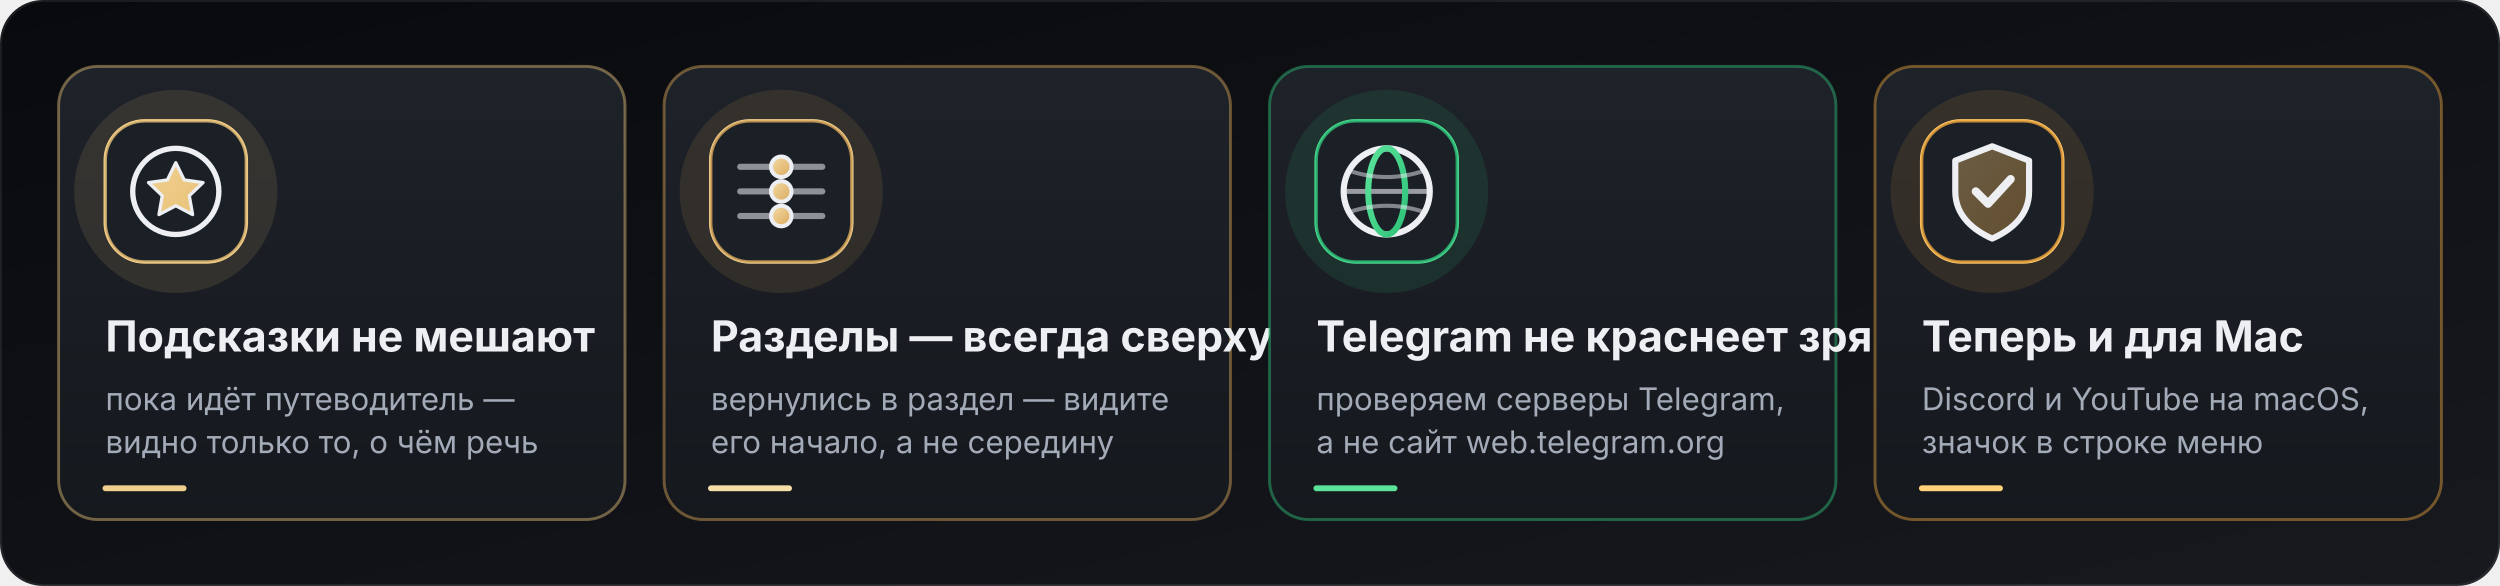
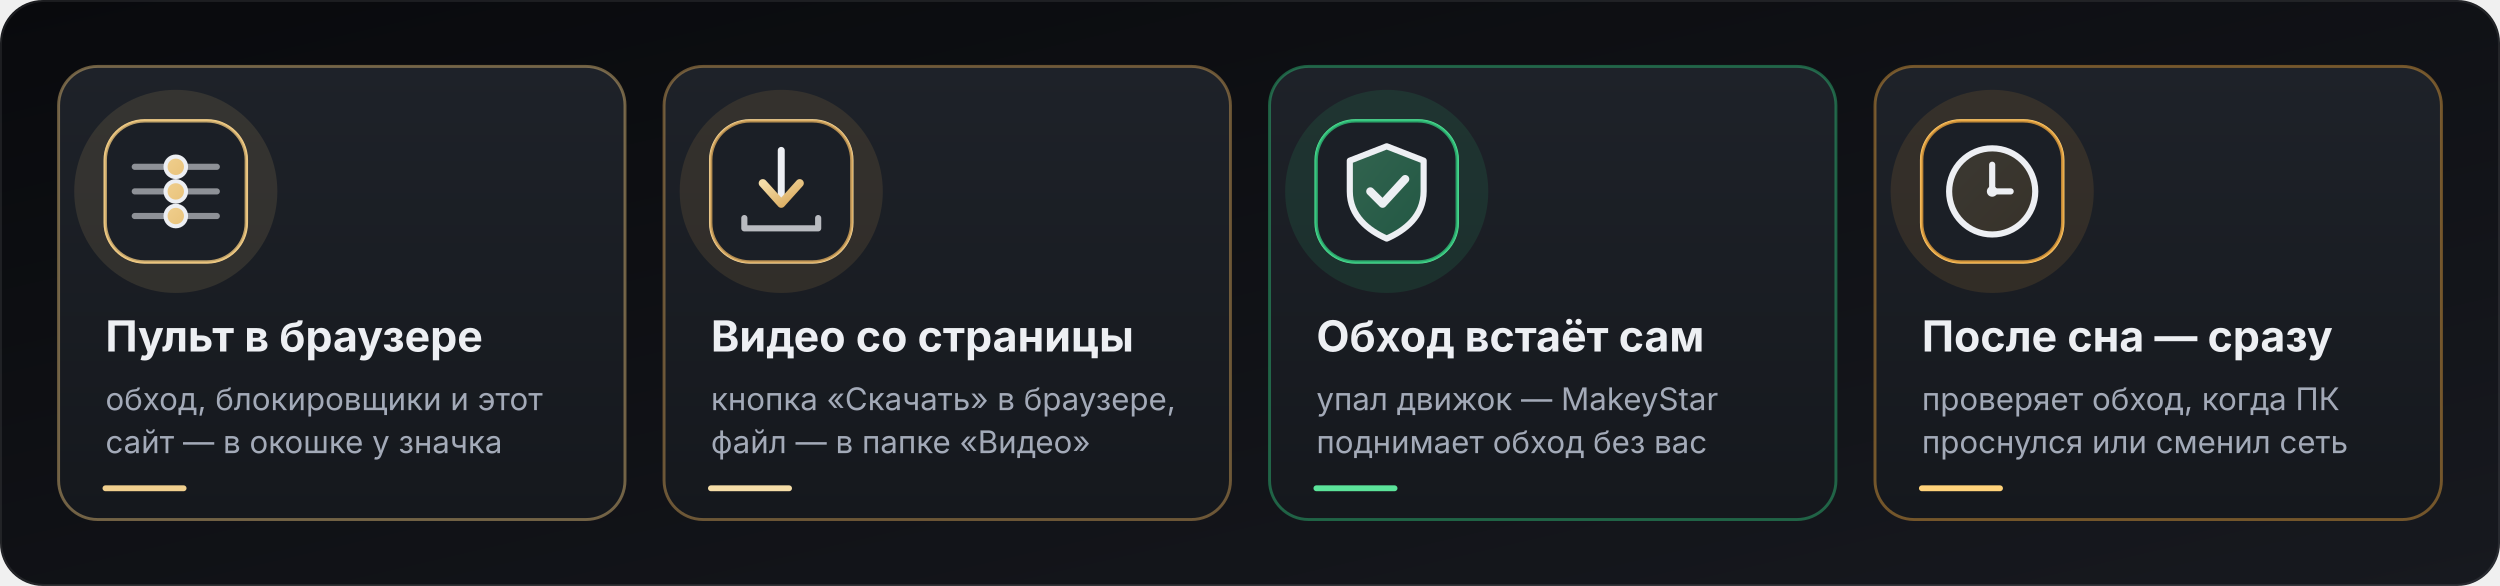
- <svg xmlns="http://www.w3.org/2000/svg" width="1280" height="300" viewBox="0 0 1280 300" role="img" aria-label="Что нового в MakeyStar 3.0">
+ <svg xmlns="http://www.w3.org/2000/svg" width="1280" height="300" viewBox="0 0 1280 300" role="img" aria-label="Что нового в MakeyStar 4.2">
  <defs>
    <linearGradient id="bg" x1="0" y1="0" x2="1" y2="1">
      <stop offset="0" stop-color="#090A0D" />
      <stop offset="1" stop-color="#17191F" />
    </linearGradient>
    <linearGradient id="card" x1="0" y1="0" x2="0" y2="1">
      <stop offset="0" stop-color="#1E2229" />
      <stop offset="1" stop-color="#15181D" />
    </linearGradient>
    <linearGradient id="ig0" x1="0" y1="0" x2="1" y2="1">
      <stop offset="0" stop-color="#F0CF8E" />
      <stop offset="1" stop-color="#E8C27A" />
    </linearGradient>
    <linearGradient id="ig1" x1="0" y1="0" x2="1" y2="1">
      <stop offset="0" stop-color="#F5DDA8" />
      <stop offset="1" stop-color="#D9A85A" />
    </linearGradient>
    <linearGradient id="ig2" x1="0" y1="0" x2="1" y2="1">
      <stop offset="0" stop-color="#5BE39A" />
      <stop offset="1" stop-color="#2FC27A" />
    </linearGradient>
    <linearGradient id="ig3" x1="0" y1="0" x2="1" y2="1">
      <stop offset="0" stop-color="#FFD27A" />
      <stop offset="1" stop-color="#E8A33D" />
    </linearGradient>
    <clipPath id="c">
      <rect width="1280" height="300" rx="22" />
    </clipPath>
    <style>
.tile{animation:up .9s cubic-bezier(.2,.8,.2,1) both}
.ring{animation:ring 2.8s ease-out infinite;transform-box:fill-box;transform-origin:center}
.pk{stroke-dasharray:40 400;animation:pk 3.2s cubic-bezier(.5,0,.5,1) infinite}
@keyframes up{from{opacity:0;transform:translateY(16px)}to{opacity:1;transform:translateY(0)}}
@keyframes ring{0%{opacity:.75;transform:scale(1)}100%{opacity:0;transform:scale(1.25)}}
@keyframes pk{from{stroke-dashoffset:40}to{stroke-dashoffset:-300}}

- .ib-spin{animation:ibspin 9s linear infinite;transform-box:fill-box;transform-origin:center}
- .ib-spin-slow{animation:ibspin 14s linear infinite;transform-box:fill-box;transform-origin:center}
- .ib-pulse{animation:ibpulse 2.4s ease-in-out infinite;transform-box:fill-box;transform-origin:center}
- .ib-spark{animation:ibtw 1.8s ease-in-out infinite}
- .ib-tw1{animation:ibtw 2.6s ease-in-out infinite;transform-box:fill-box;transform-origin:center}
- .ib-tw2{animation:ibtw 2.6s ease-in-out infinite .8s;transform-box:fill-box;transform-origin:center}
- .ib-tw3{animation:ibtw 2.6s ease-in-out infinite 1.6s;transform-box:fill-box;transform-origin:center}
- .ib-needle{animation:ibneedle 4s ease-in-out infinite;transform-origin:0 0}
.ib-draw{stroke-dasharray:40;animation:ibdraw 3s ease-in-out infinite}
.ib-k1{animation:ibk 3.2s ease-in-out infinite}
.ib-k2{animation:ibk 3.2s ease-in-out infinite -1.1s}
.ib-k3{animation:ibk 3.2s ease-in-out infinite -2.2s}
- .ib-rock{animation:ibrock 3s ease-in-out infinite;transform-origin:0 0}
- .ib-blink{animation:ibblink 4s ease-in-out infinite;transform-box:fill-box;transform-origin:center}
- .ib-slash{stroke-dasharray:60;animation:ibdraw 4s ease-in-out infinite}
- .ib-float{animation:ibfloat 3.4s ease-in-out infinite}
- .ib-orbit{animation:iborbit 3s linear infinite}
- .ib-bob{animation:ibfloat 2.8s ease-in-out infinite}
- .ib-fly{animation:ibfly 3s ease-in-out infinite}
- .ib-trail{animation:ibtw 1.5s ease-in-out infinite}
- .ib-shackle{animation:ibshackle 3s ease-in-out infinite}
- .ib-trace{stroke-dasharray:36;animation:ibdraw 2.6s linear infinite}
- .ib-globe{animation:ibglobe 4s ease-in-out infinite;transform-box:fill-box;transform-origin:center}
+ .ib-fall{animation:ibfall 2.6s ease-in-out infinite}
+ .ib-hand{animation:ibspin 6s steps(12) infinite;transform-origin:0 0}
@keyframes ibspin{to{transform:rotate(360deg)}}
- @keyframes ibpulse{0%,100%{transform:scale(1)}50%{transform:scale(1.12)}}
- @keyframes ibtw{0%,100%{opacity:.25}50%{opacity:1}}
- @keyframes ibneedle{0%,100%{transform:rotate(-25deg)}50%{transform:rotate(35deg)}}
@keyframes ibdraw{0%{stroke-dashoffset:40}35%,100%{stroke-dashoffset:0}}
@keyframes ibk{0%,100%{transform:translateX(-12px)}50%{transform:translateX(12px)}}
- @keyframes ibrock{0%,100%{transform:rotate(0)}50%{transform:rotate(-14deg)}}
- @keyframes ibblink{0%,44%,52%,100%{transform:scaleY(1)}48%{transform:scaleY(.1)}}
- @keyframes ibfloat{0%,100%{transform:translateY(2px)}50%{transform:translateY(-3px)}}
- @keyframes iborbit{to{stroke-dashoffset:-132}}
- @keyframes ibfly{0%,100%{transform:translate(0,0)}50%{transform:translate(3px,-4px)}}
- @keyframes ibshackle{0%,100%{transform:translateY(0)}50%{transform:translateY(-4px)}}
- @keyframes ibglobe{0%,100%{transform:scaleX(1)}50%{transform:scaleX(.25)}}
- 
+ @keyframes ibfall{0%,100%{transform:translateY(-3px);opacity:.65}50%{transform:translateY(4px);opacity:1}}
</style>
  </defs>
  <g clip-path="url(#c)">
    <rect width="1280" height="300" fill="url(#bg)" />
    <g font-family="Segoe UI, Inter, Helvetica, Arial, sans-serif">
      <g class="tile" style="animation-delay:0.0s">
        <rect x="30" y="34" width="290" height="232" rx="20" fill="url(#card)" stroke="#E8C27A" stroke-opacity=".45" stroke-width="1.5" />
        <circle cx="90" cy="98" r="52" fill="#E8C27A" fill-opacity=".12" />
        <rect class="ring" x="54" y="62" width="72" height="72" rx="20" fill="none" stroke="#F0CF8E" stroke-width="2" style="animation-delay:0.0s" />
        <rect x="54" y="62" width="72" height="72" rx="20" fill="#1B1F26" stroke="#E8C27A" stroke-opacity=".8" stroke-width="1.5" />
        <g transform="translate(90 98) scale(1.05)">
-           <circle r="21" fill="none" stroke="#EDEFF3" stroke-width="2.6" />
-           <path d="M0 -14 L4.1 -5.6 L13.3 -4.3 L6.6 2.1 L8.2 11.3 L0 7 L-8.2 11.3 L-6.6 2.1 L-13.3 -4.3 L-4.1 -5.6 Z" fill="url(#ig0)" stroke="#EDEFF3" stroke-width="1.6" stroke-linejoin="round" />
+           <path d="M-20 -12 H20" stroke="#EDEFF3" stroke-opacity="0.55" stroke-width="3" stroke-linecap="round" />
+           <circle class="ib-k1" cx="0" cy="-12" r="5" fill="url(#ig0)" stroke="#EDEFF3" stroke-width="2" />
+           <path d="M-20 0 H20" stroke="#EDEFF3" stroke-opacity="0.55" stroke-width="3" stroke-linecap="round" />
+           <circle class="ib-k2" cx="0" cy="0" r="5" fill="url(#ig0)" stroke="#EDEFF3" stroke-width="2" />
+           <path d="M-20 12 H20" stroke="#EDEFF3" stroke-opacity="0.55" stroke-width="3" stroke-linecap="round" />
+           <circle class="ib-k3" cx="0" cy="12" r="5" fill="url(#ig0)" stroke="#EDEFF3" stroke-width="2" />
        </g>
-         <text x="54" y="180" font-size="22" font-weight="700" fill="#EDEFF3">Подсказки не мешают</text>
-         <text x="54" y="210" font-size="16" fill="#A3AAB8">пока идёт путеводитель —</text>
-         <text x="54" y="232" font-size="16" fill="#A3AAB8">видно только то, о чём речь</text>
+         <text x="54" y="180" font-size="22" font-weight="700" fill="#EDEFF3">Пульт в браузере</text>
+         <text x="54" y="210" font-size="16" fill="#A3AAB8">обход, блокировщики и этот</text>
+         <text x="54" y="232" font-size="16" fill="#A3AAB8">сайт — в окошке у значка</text>
        <path class="pk" d="M54 250 H296" stroke="#F0CF8E" stroke-width="3" stroke-linecap="round" style="animation-delay:0.0s" />
      </g>
      <g class="tile" style="animation-delay:0.18s">
        <rect x="340" y="34" width="290" height="232" rx="20" fill="url(#card)" stroke="#D9A85A" stroke-opacity=".45" stroke-width="1.5" />
        <circle cx="400" cy="98" r="52" fill="#D9A85A" fill-opacity=".12" />
        <rect class="ring" x="364" y="62" width="72" height="72" rx="20" fill="none" stroke="#F5DDA8" stroke-width="2" style="animation-delay:0.18s" />
        <rect x="364" y="62" width="72" height="72" rx="20" fill="#1B1F26" stroke="#D9A85A" stroke-opacity=".8" stroke-width="1.5" />
        <g transform="translate(400 98) scale(1.05)">
-           <path d="M-20 -12 H20" stroke="#EDEFF3" stroke-opacity="0.55" stroke-width="3" stroke-linecap="round" />
-           <circle class="ib-k1" cx="0" cy="-12" r="5" fill="url(#ig1)" stroke="#EDEFF3" stroke-width="2" />
-           <path d="M-20 0 H20" stroke="#EDEFF3" stroke-opacity="0.55" stroke-width="3" stroke-linecap="round" />
-           <circle class="ib-k2" cx="0" cy="0" r="5" fill="url(#ig1)" stroke="#EDEFF3" stroke-width="2" />
-           <path d="M-20 12 H20" stroke="#EDEFF3" stroke-opacity="0.55" stroke-width="3" stroke-linecap="round" />
-           <circle class="ib-k3" cx="0" cy="12" r="5" fill="url(#ig1)" stroke="#EDEFF3" stroke-width="2" />
+           <g class="ib-fall">
+             <path d="M0 -20 V4" stroke="#EDEFF3" stroke-width="3.4" stroke-linecap="round" />
+             <path d="M-9 -4 L0 6 L9 -4" fill="none" stroke="url(#ig1)" stroke-width="4" stroke-linecap="round" stroke-linejoin="round" />
+           </g>
+           <path d="M-18 13 V18 H18 V13" fill="none" stroke="#EDEFF3" stroke-opacity="0.75" stroke-width="3" stroke-linecap="round" stroke-linejoin="round" />
        </g>
-         <text x="364" y="180" font-size="22" font-weight="700" fill="#EDEFF3">Разделы — всегда сверху</text>
-         <text x="364" y="210" font-size="16" fill="#A3AAB8">вернулись в раздел — видите</text>
-         <text x="364" y="232" font-size="16" fill="#A3AAB8">его начало, а не середину</text>
+         <text x="364" y="180" font-size="22" font-weight="700" fill="#EDEFF3">Видео со страницы</text>
+         <text x="364" y="210" font-size="16" fill="#A3AAB8">кнопка «Скачать» в браузере,</text>
+         <text x="364" y="232" font-size="16" fill="#A3AAB8">файл — в папке «Видео»</text>
        <path class="pk" d="M364 250 H606" stroke="#F5DDA8" stroke-width="3" stroke-linecap="round" style="animation-delay:0.18s" />
      </g>
      <g class="tile" style="animation-delay:0.36s">
        <rect x="650" y="34" width="290" height="232" rx="20" fill="url(#card)" stroke="#2FC27A" stroke-opacity=".45" stroke-width="1.5" />
        <circle cx="710" cy="98" r="52" fill="#2FC27A" fill-opacity=".12" />
        <rect class="ring" x="674" y="62" width="72" height="72" rx="20" fill="none" stroke="#5BE39A" stroke-width="2" style="animation-delay:0.36s" />
        <rect x="674" y="62" width="72" height="72" rx="20" fill="#1B1F26" stroke="#2FC27A" stroke-opacity=".8" stroke-width="1.5" />
        <g transform="translate(710 98) scale(1.05)">
-           <circle r="21" fill="none" stroke="#EDEFF3" stroke-width="3" />
-           <path d="M-21 0 H21" stroke="#EDEFF3" stroke-opacity="0.6" stroke-width="2.4" />
-           <g class="ib-globe">
-             <ellipse rx="9" ry="21" fill="none" stroke="url(#ig2)" stroke-width="3" />
-           </g>
-           <path d="M-18 -10 Q0 -4 18 -10 M-18 10 Q0 4 18 10" fill="none" stroke="#EDEFF3" stroke-opacity="0.5" stroke-width="2" />
+           <path d="M0 -22 L18 -15 L18 0 C18 12 9 19 0 23 C-9 19 -18 12 -18 0 L-18 -15 Z" fill="url(#ig2)" fill-opacity="0.35" stroke="#EDEFF3" stroke-width="3" stroke-linejoin="round" />
+           <path class="ib-draw" d="M-8 0 L-2 6 L9 -6" fill="none" stroke="#EDEFF3" stroke-width="4" stroke-linecap="round" stroke-linejoin="round" />
        </g>
-         <text x="674" y="180" font-size="22" font-weight="700" fill="#EDEFF3">Telegram не краснеет зря</text>
-         <text x="674" y="210" font-size="16" fill="#A3AAB8">проверяем серверы Telegram,</text>
-         <text x="674" y="232" font-size="16" fill="#A3AAB8">а не сайт web.telegram.org</text>
+         <text x="674" y="180" font-size="22" font-weight="700" fill="#EDEFF3">Обход встаёт сам</text>
+         <text x="674" y="210" font-size="16" fill="#A3AAB8">упал движок — MakeyStar</text>
+         <text x="674" y="232" font-size="16" fill="#A3AAB8">поднимает обход без вас</text>
        <path class="pk" d="M674 250 H916" stroke="#5BE39A" stroke-width="3" stroke-linecap="round" style="animation-delay:0.36s" />
      </g>
      <g class="tile" style="animation-delay:0.54s">
        <rect x="960" y="34" width="290" height="232" rx="20" fill="url(#card)" stroke="#E8A33D" stroke-opacity=".45" stroke-width="1.5" />
        <circle cx="1020" cy="98" r="52" fill="#E8A33D" fill-opacity=".12" />
        <rect class="ring" x="984" y="62" width="72" height="72" rx="20" fill="none" stroke="#FFD27A" stroke-width="2" style="animation-delay:0.54s" />
        <rect x="984" y="62" width="72" height="72" rx="20" fill="#1B1F26" stroke="#E8A33D" stroke-opacity=".8" stroke-width="1.5" />
        <g transform="translate(1020 98) scale(1.05)">
-           <path d="M0 -22 L18 -15 L18 0 C18 12 9 19 0 23 C-9 19 -18 12 -18 0 L-18 -15 Z" fill="url(#ig3)" fill-opacity="0.35" stroke="#EDEFF3" stroke-width="3" stroke-linejoin="round" />
-           <path class="ib-draw" d="M-8 0 L-2 6 L9 -6" fill="none" stroke="#EDEFF3" stroke-width="4" stroke-linecap="round" stroke-linejoin="round" />
+           <circle r="21" fill="url(#ig3)" fill-opacity="0.14" stroke="#EDEFF3" stroke-width="3" />
+           <path d="M0 -13 V0 H9" fill="none" stroke="#EDEFF3" stroke-width="3" stroke-linecap="round" stroke-linejoin="round" />
+           <g class="ib-hand">
+             <path d="M0 0 V-16" stroke="url(#ig3)" stroke-width="3.4" stroke-linecap="round" />
+           </g>
+           <circle r="2.6" fill="#EDEFF3" />
        </g>
-         <text x="984" y="180" font-size="22" font-weight="700" fill="#EDEFF3">Теперь и для Mac</text>
-         <text x="984" y="210" font-size="16" fill="#A3AAB8">Discord и YouTube на macOS,</text>
-         <text x="984" y="232" font-size="16" fill="#A3AAB8">значок в строке меню</text>
+         <text x="984" y="180" font-size="22" font-weight="700" fill="#EDEFF3">После сна — сразу</text>
+         <text x="984" y="210" font-size="16" fill="#A3AAB8">проверяет обход, когда ПК</text>
+         <text x="984" y="232" font-size="16" fill="#A3AAB8">проснулся или сменил сеть</text>
        <path class="pk" d="M984 250 H1226" stroke="#FFD27A" stroke-width="3" stroke-linecap="round" style="animation-delay:0.54s" />
      </g>
    </g>
  </g>
  <rect x=".5" y=".5" width="1279" height="299" rx="22" fill="none" stroke="#FFFFFF" stroke-opacity=".08" />
</svg>
